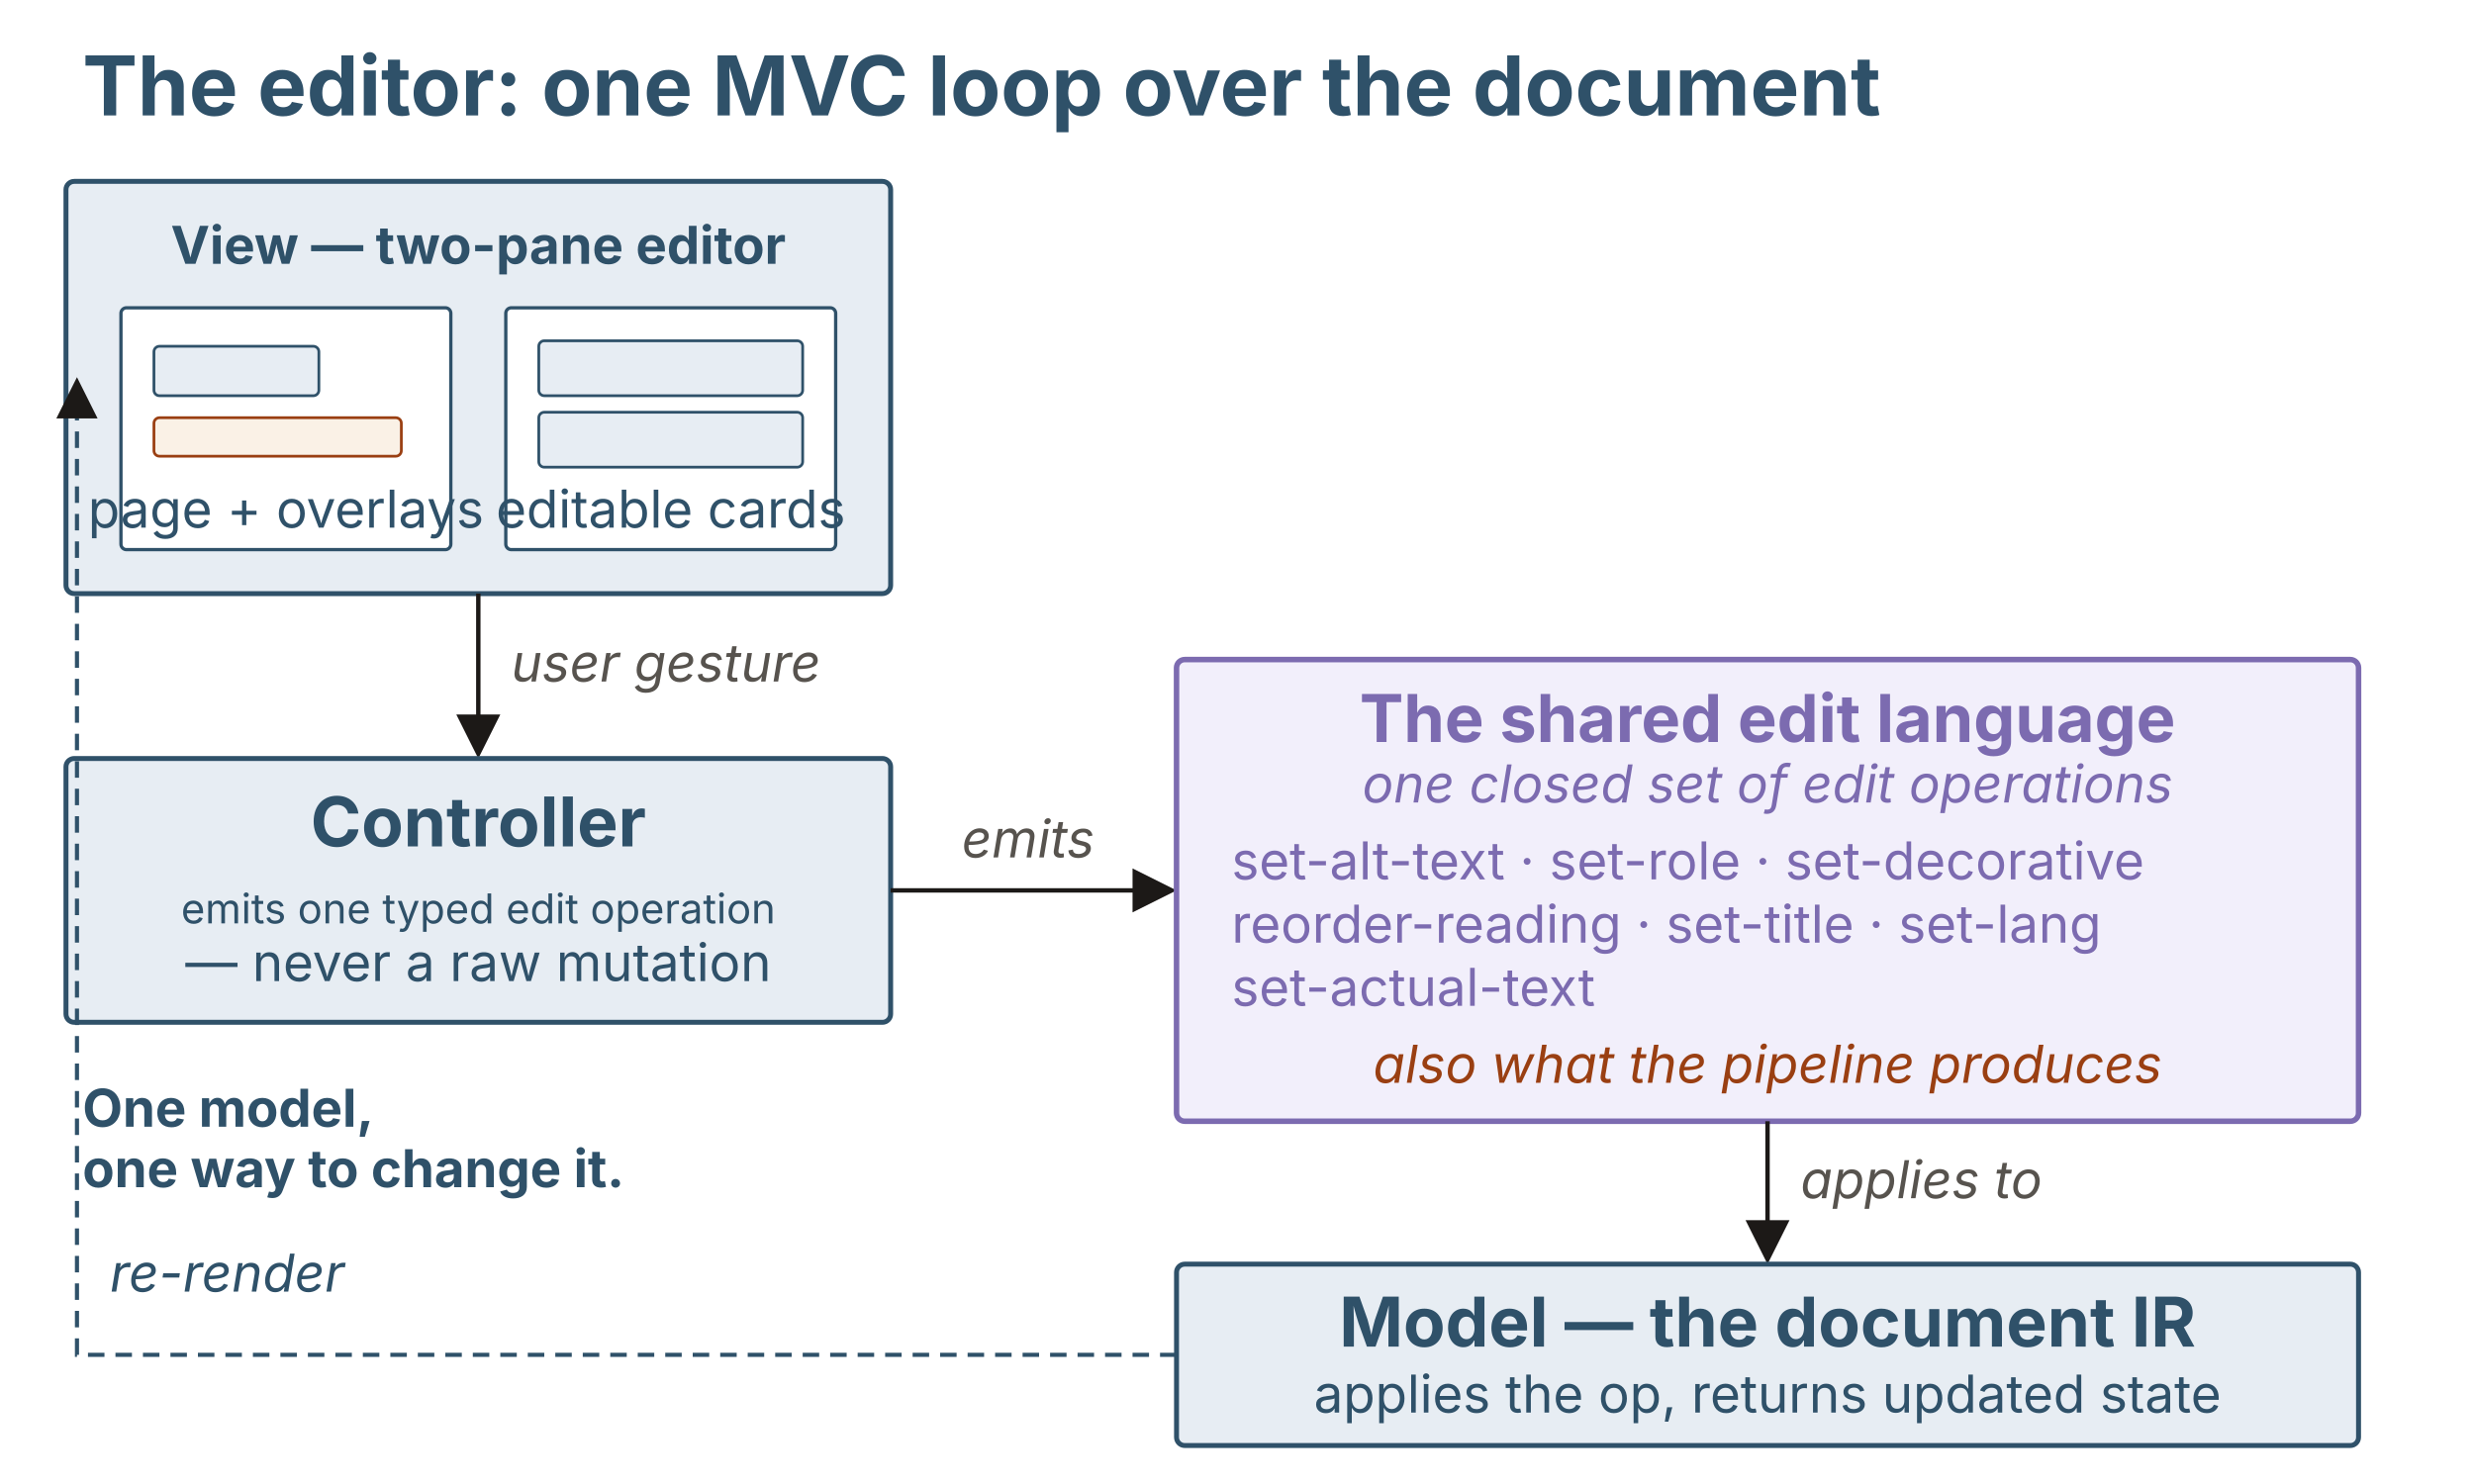
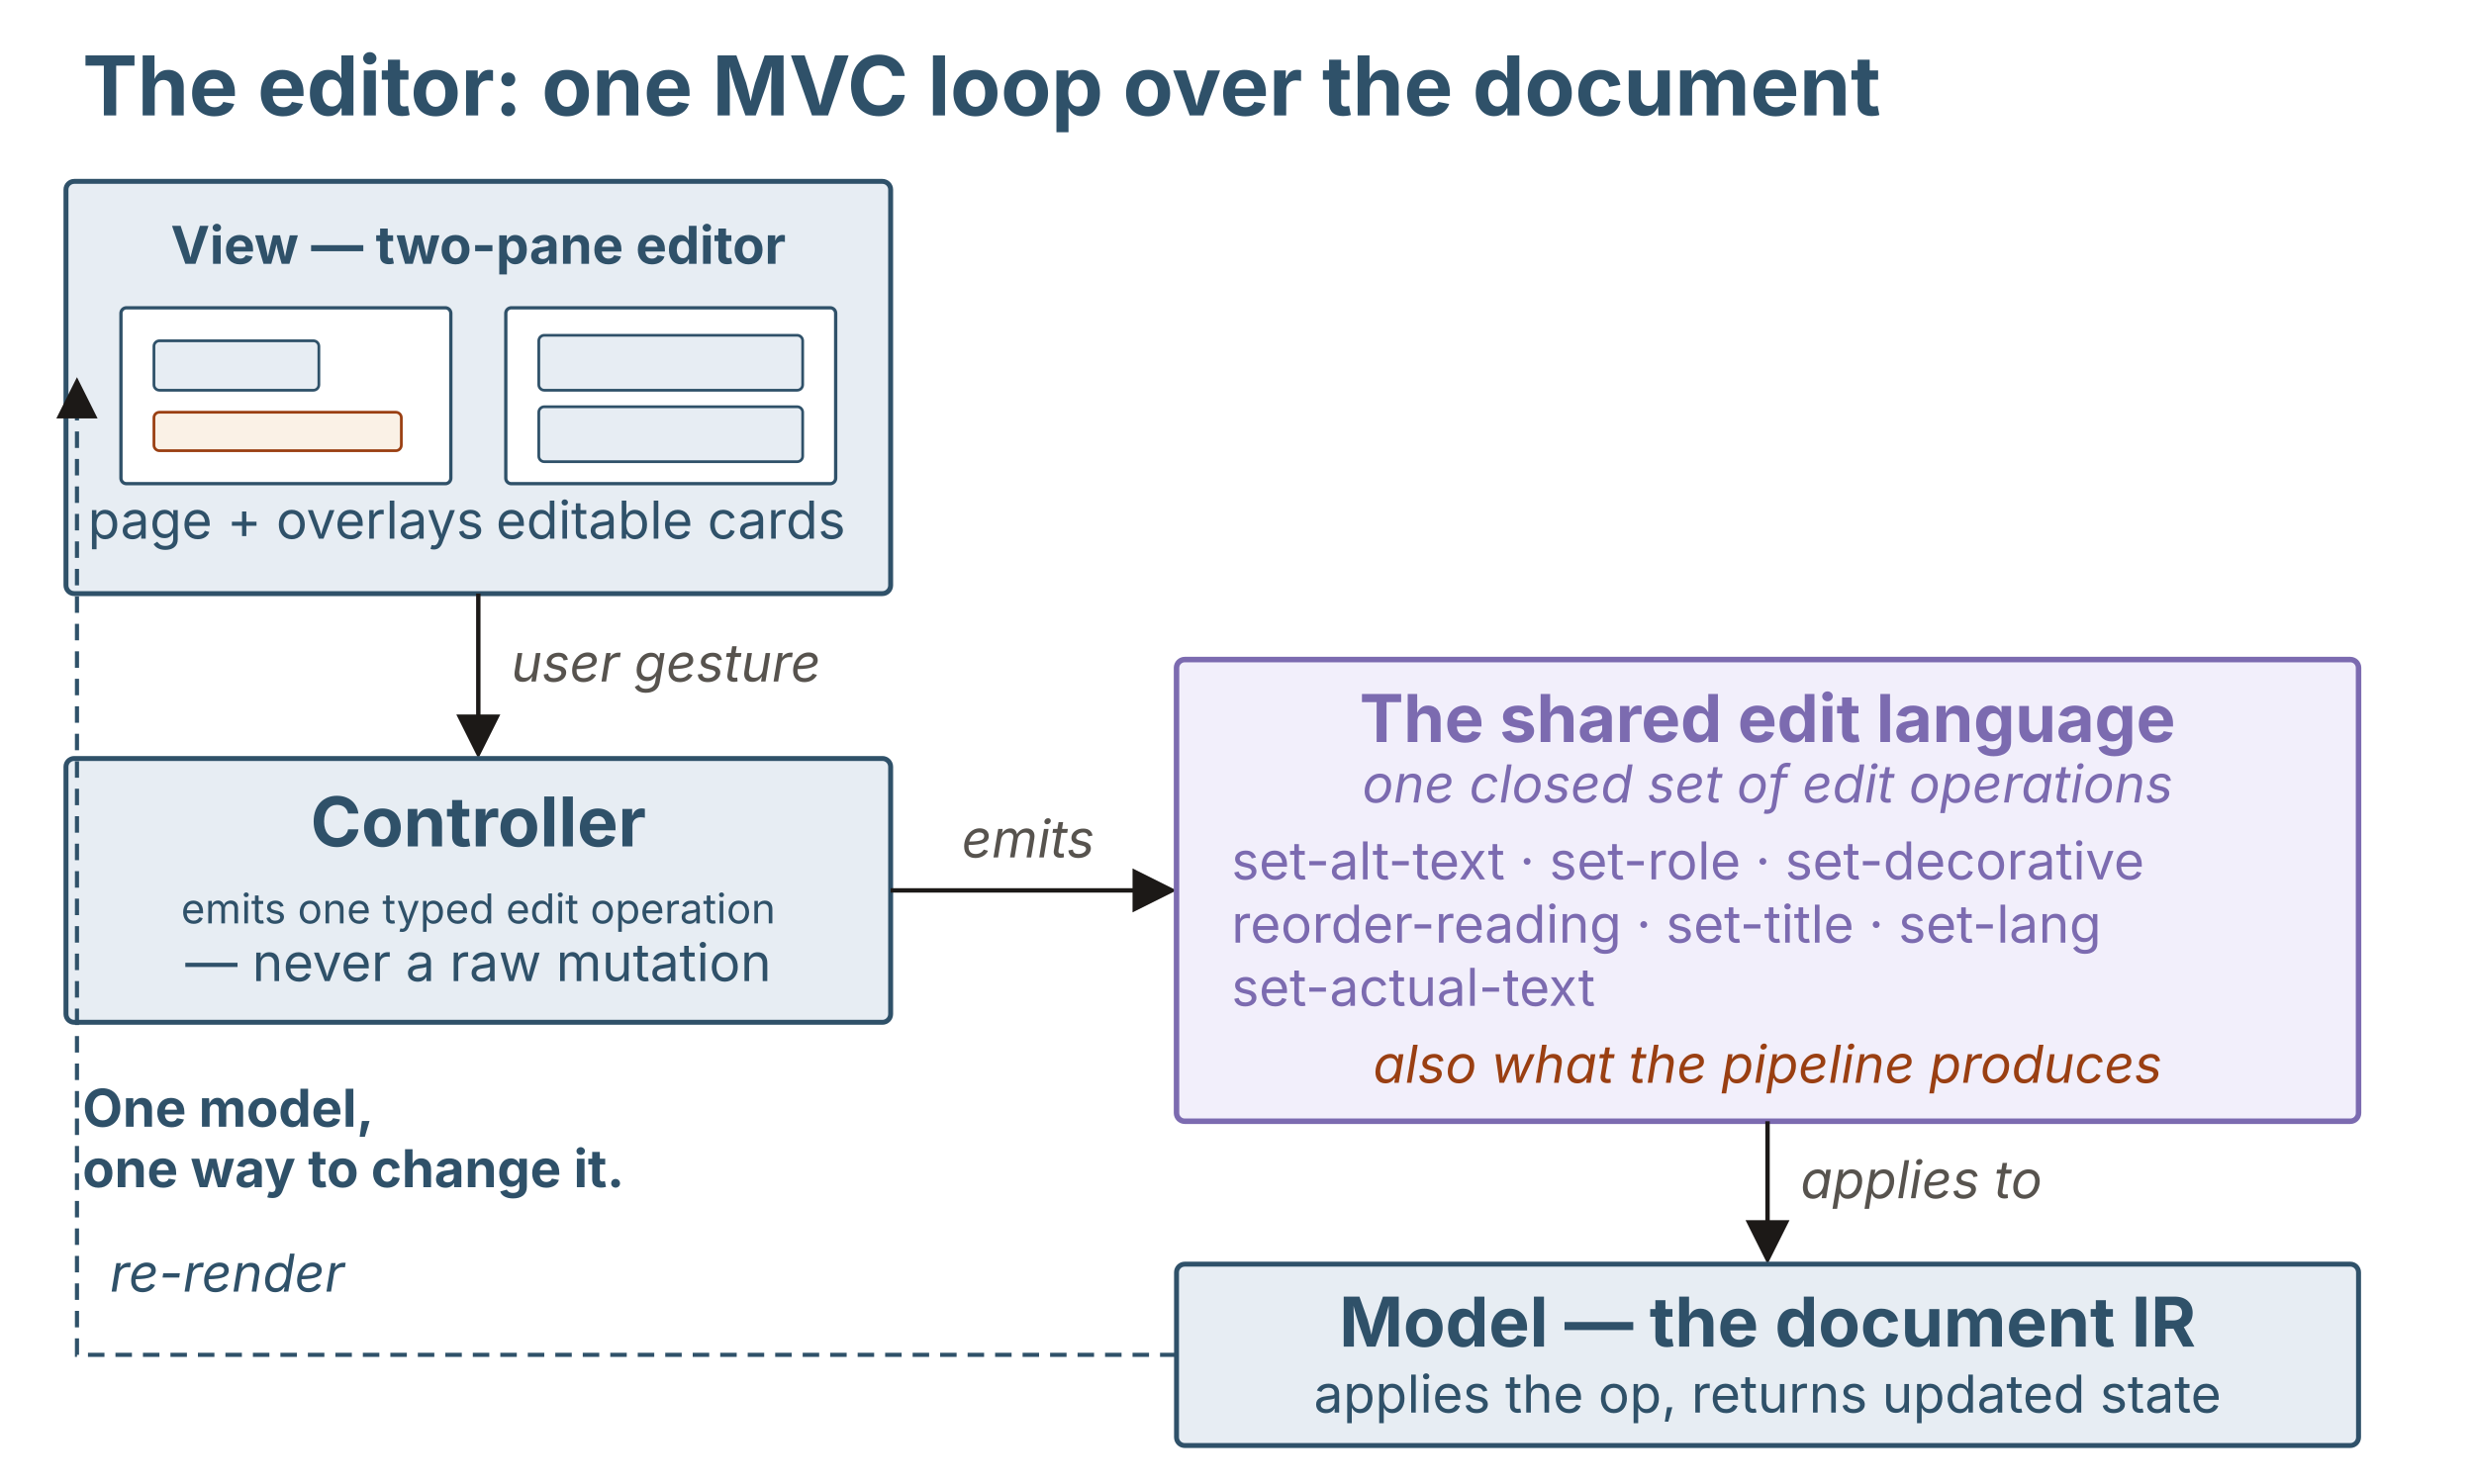
<svg xmlns="http://www.w3.org/2000/svg" viewBox="0 0 900 540" width="900" height="540" role="group" aria-labelledby="mvc-title mvc-desc" font-family="'Source Sans 3', -apple-system, 'Segoe UI', sans-serif">
  <rect x="0" y="0" width="900" height="540" fill="#ffffff" />
  <defs>
    <marker id="mvc-arrow" markerWidth="10" markerHeight="10" refX="7.5" refY="5" orient="auto">
      <path d="M0,0 L10,5 L0,10 z" fill="#1c1917" />
    </marker>
  </defs>
  <text x="30" y="42" font-size="30" font-weight="bold" fill="#2f5169">The editor: one MVC loop over the document</text>
  <rect x="24" y="66" width="300" height="150" rx="3" fill="#e7edf3" stroke="#2f5169" stroke-width="1.8" />
  <text x="174" y="96" text-anchor="middle" font-size="19" font-weight="bold" fill="#2f5169">View — two-pane editor</text>
-   <rect x="44" y="112" width="120" height="88" rx="2" fill="#ffffff" stroke="#2f5169" stroke-width="1.2" />
-   <rect x="56" y="126" width="60" height="18" rx="2" fill="#e7edf3" stroke="#2f5169" stroke-width="1" />
-   <rect x="56" y="152" width="90" height="14" rx="2" fill="#faf1e6" stroke="#9a3f12" stroke-width="1" />
-   <text x="104" y="192" text-anchor="middle" font-size="19" fill="#2f5169">page + overlays</text>
-   <rect x="184" y="112" width="120" height="88" rx="2" fill="#ffffff" stroke="#2f5169" stroke-width="1.2" />
-   <rect x="196" y="124" width="96" height="20" rx="2" fill="#e7edf3" stroke="#2f5169" stroke-width="1" />
-   <rect x="196" y="150" width="96" height="20" rx="2" fill="#e7edf3" stroke="#2f5169" stroke-width="1" />
-   <text x="244" y="192" text-anchor="middle" font-size="19" fill="#2f5169">editable cards</text>
+   <rect x="44" y="112" width="120" height="64" rx="2" fill="#ffffff" stroke="#2f5169" stroke-width="1.2" />
+   <rect x="56" y="124" width="60" height="18" rx="2" fill="#e7edf3" stroke="#2f5169" stroke-width="1" />
+   <rect x="56" y="150" width="90" height="14" rx="2" fill="#faf1e6" stroke="#9a3f12" stroke-width="1" />
+   <text x="104" y="196" text-anchor="middle" font-size="19" fill="#2f5169">page + overlays</text>
+   <rect x="184" y="112" width="120" height="64" rx="2" fill="#ffffff" stroke="#2f5169" stroke-width="1.2" />
+   <rect x="196" y="122" width="96" height="20" rx="2" fill="#e7edf3" stroke="#2f5169" stroke-width="1" />
+   <rect x="196" y="148" width="96" height="20" rx="2" fill="#e7edf3" stroke="#2f5169" stroke-width="1" />
+   <text x="244" y="196" text-anchor="middle" font-size="19" fill="#2f5169">editable cards</text>
  <line x1="174" y1="216" x2="174" y2="272" stroke="#1c1917" stroke-width="1.6" marker-end="url(#mvc-arrow)" />
  <text x="186" y="248" text-anchor="start" font-size="19" font-style="italic" fill="#57534e">user gesture</text>
  <rect x="24" y="276" width="300" height="96" rx="3" fill="#e7edf3" stroke="#2f5169" stroke-width="1.8" />
  <text x="174" y="308" text-anchor="middle" font-size="25" font-weight="bold" fill="#2f5169">Controller</text>
  <text x="174" y="336" text-anchor="middle" font-size="15" fill="#2f5169">emits one typed edit operation</text>
  <text x="174" y="357" text-anchor="middle" font-size="19" fill="#2f5169">— never a raw mutation</text>
  <line x1="324" y1="324" x2="424" y2="324" stroke="#1c1917" stroke-width="1.6" marker-end="url(#mvc-arrow)" />
  <text x="374" y="312" text-anchor="middle" font-size="19" font-style="italic" fill="#57534e">emits</text>
  <rect x="428" y="240" width="430" height="168" rx="3" fill="#f2effb" stroke="#7c6bb0" stroke-width="2" />
  <text x="643" y="270" text-anchor="middle" font-size="24" font-weight="bold" fill="#7c6bb0">The shared edit language</text>
  <text x="643" y="292" text-anchor="middle" font-size="19" font-style="italic" fill="#7c6bb0">one closed set of edit operations</text>
  <text x="448" y="320" font-size="19" fill="#7c6bb0">set-alt-text · set-role · set-decorative</text>
  <text x="448" y="343" font-size="19" fill="#7c6bb0">reorder-reading · set-title · set-lang</text>
  <text x="448" y="366" font-size="19" fill="#7c6bb0">set-actual-text</text>
  <text x="643" y="394" text-anchor="middle" font-size="19" font-style="italic" fill="#9a3f12">also what the pipeline produces</text>
  <line x1="643" y1="408" x2="643" y2="456" stroke="#1c1917" stroke-width="1.6" marker-end="url(#mvc-arrow)" />
  <text x="655" y="436" text-anchor="start" font-size="19" font-style="italic" fill="#57534e">applies to</text>
  <rect x="428" y="460" width="430" height="66" rx="3" fill="#e7edf3" stroke="#2f5169" stroke-width="1.8" />
  <text x="643" y="490" text-anchor="middle" font-size="25" font-weight="bold" fill="#2f5169">Model — the document IR</text>
  <text x="643" y="514" text-anchor="middle" font-size="19" fill="#2f5169">applies the op, returns updated state</text>
  <path d="M428,493 L28,493 L28,141" fill="none" stroke="#2f5169" stroke-width="1.5" stroke-dasharray="6 4" marker-end="url(#mvc-arrow)" />
  <text x="40" y="470" text-anchor="start" font-size="19" font-style="italic" fill="#2f5169">re-render</text>
  <text x="30" y="410" font-size="19" font-weight="bold" fill="#2f5169">One model,</text>
  <text x="30" y="432" font-size="19" font-weight="bold" fill="#2f5169">one way to change it.</text>
</svg>
